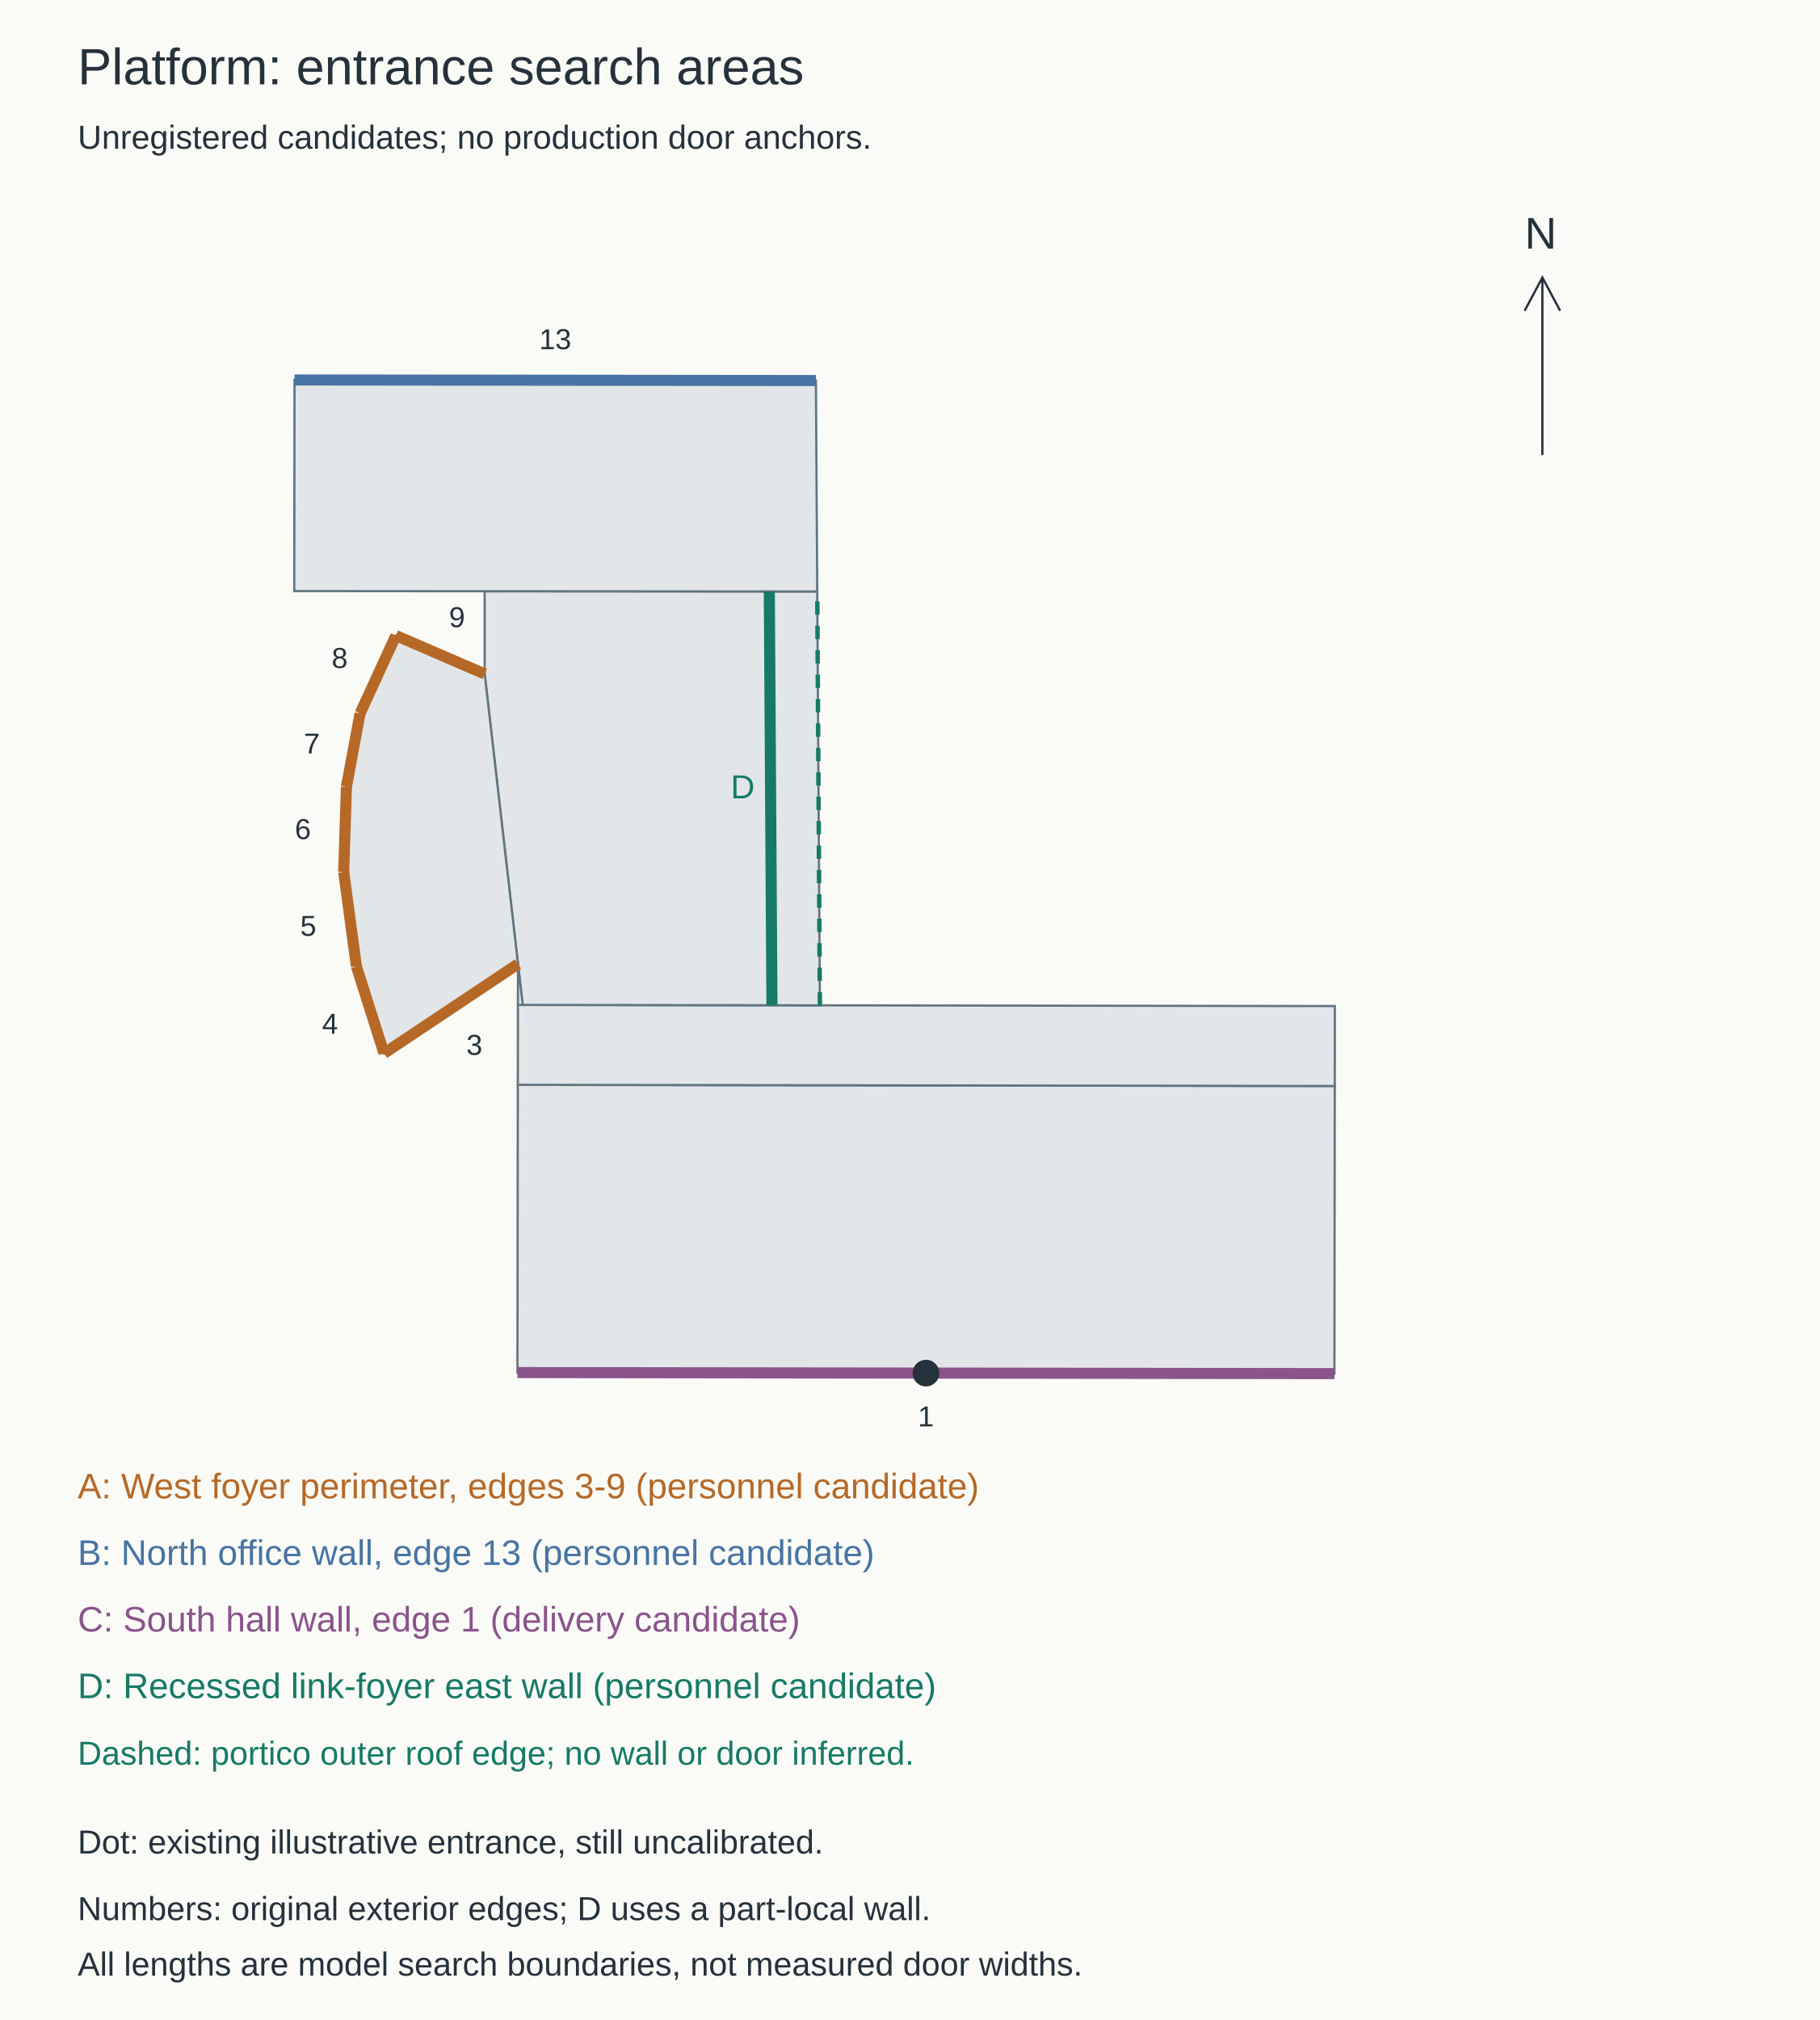
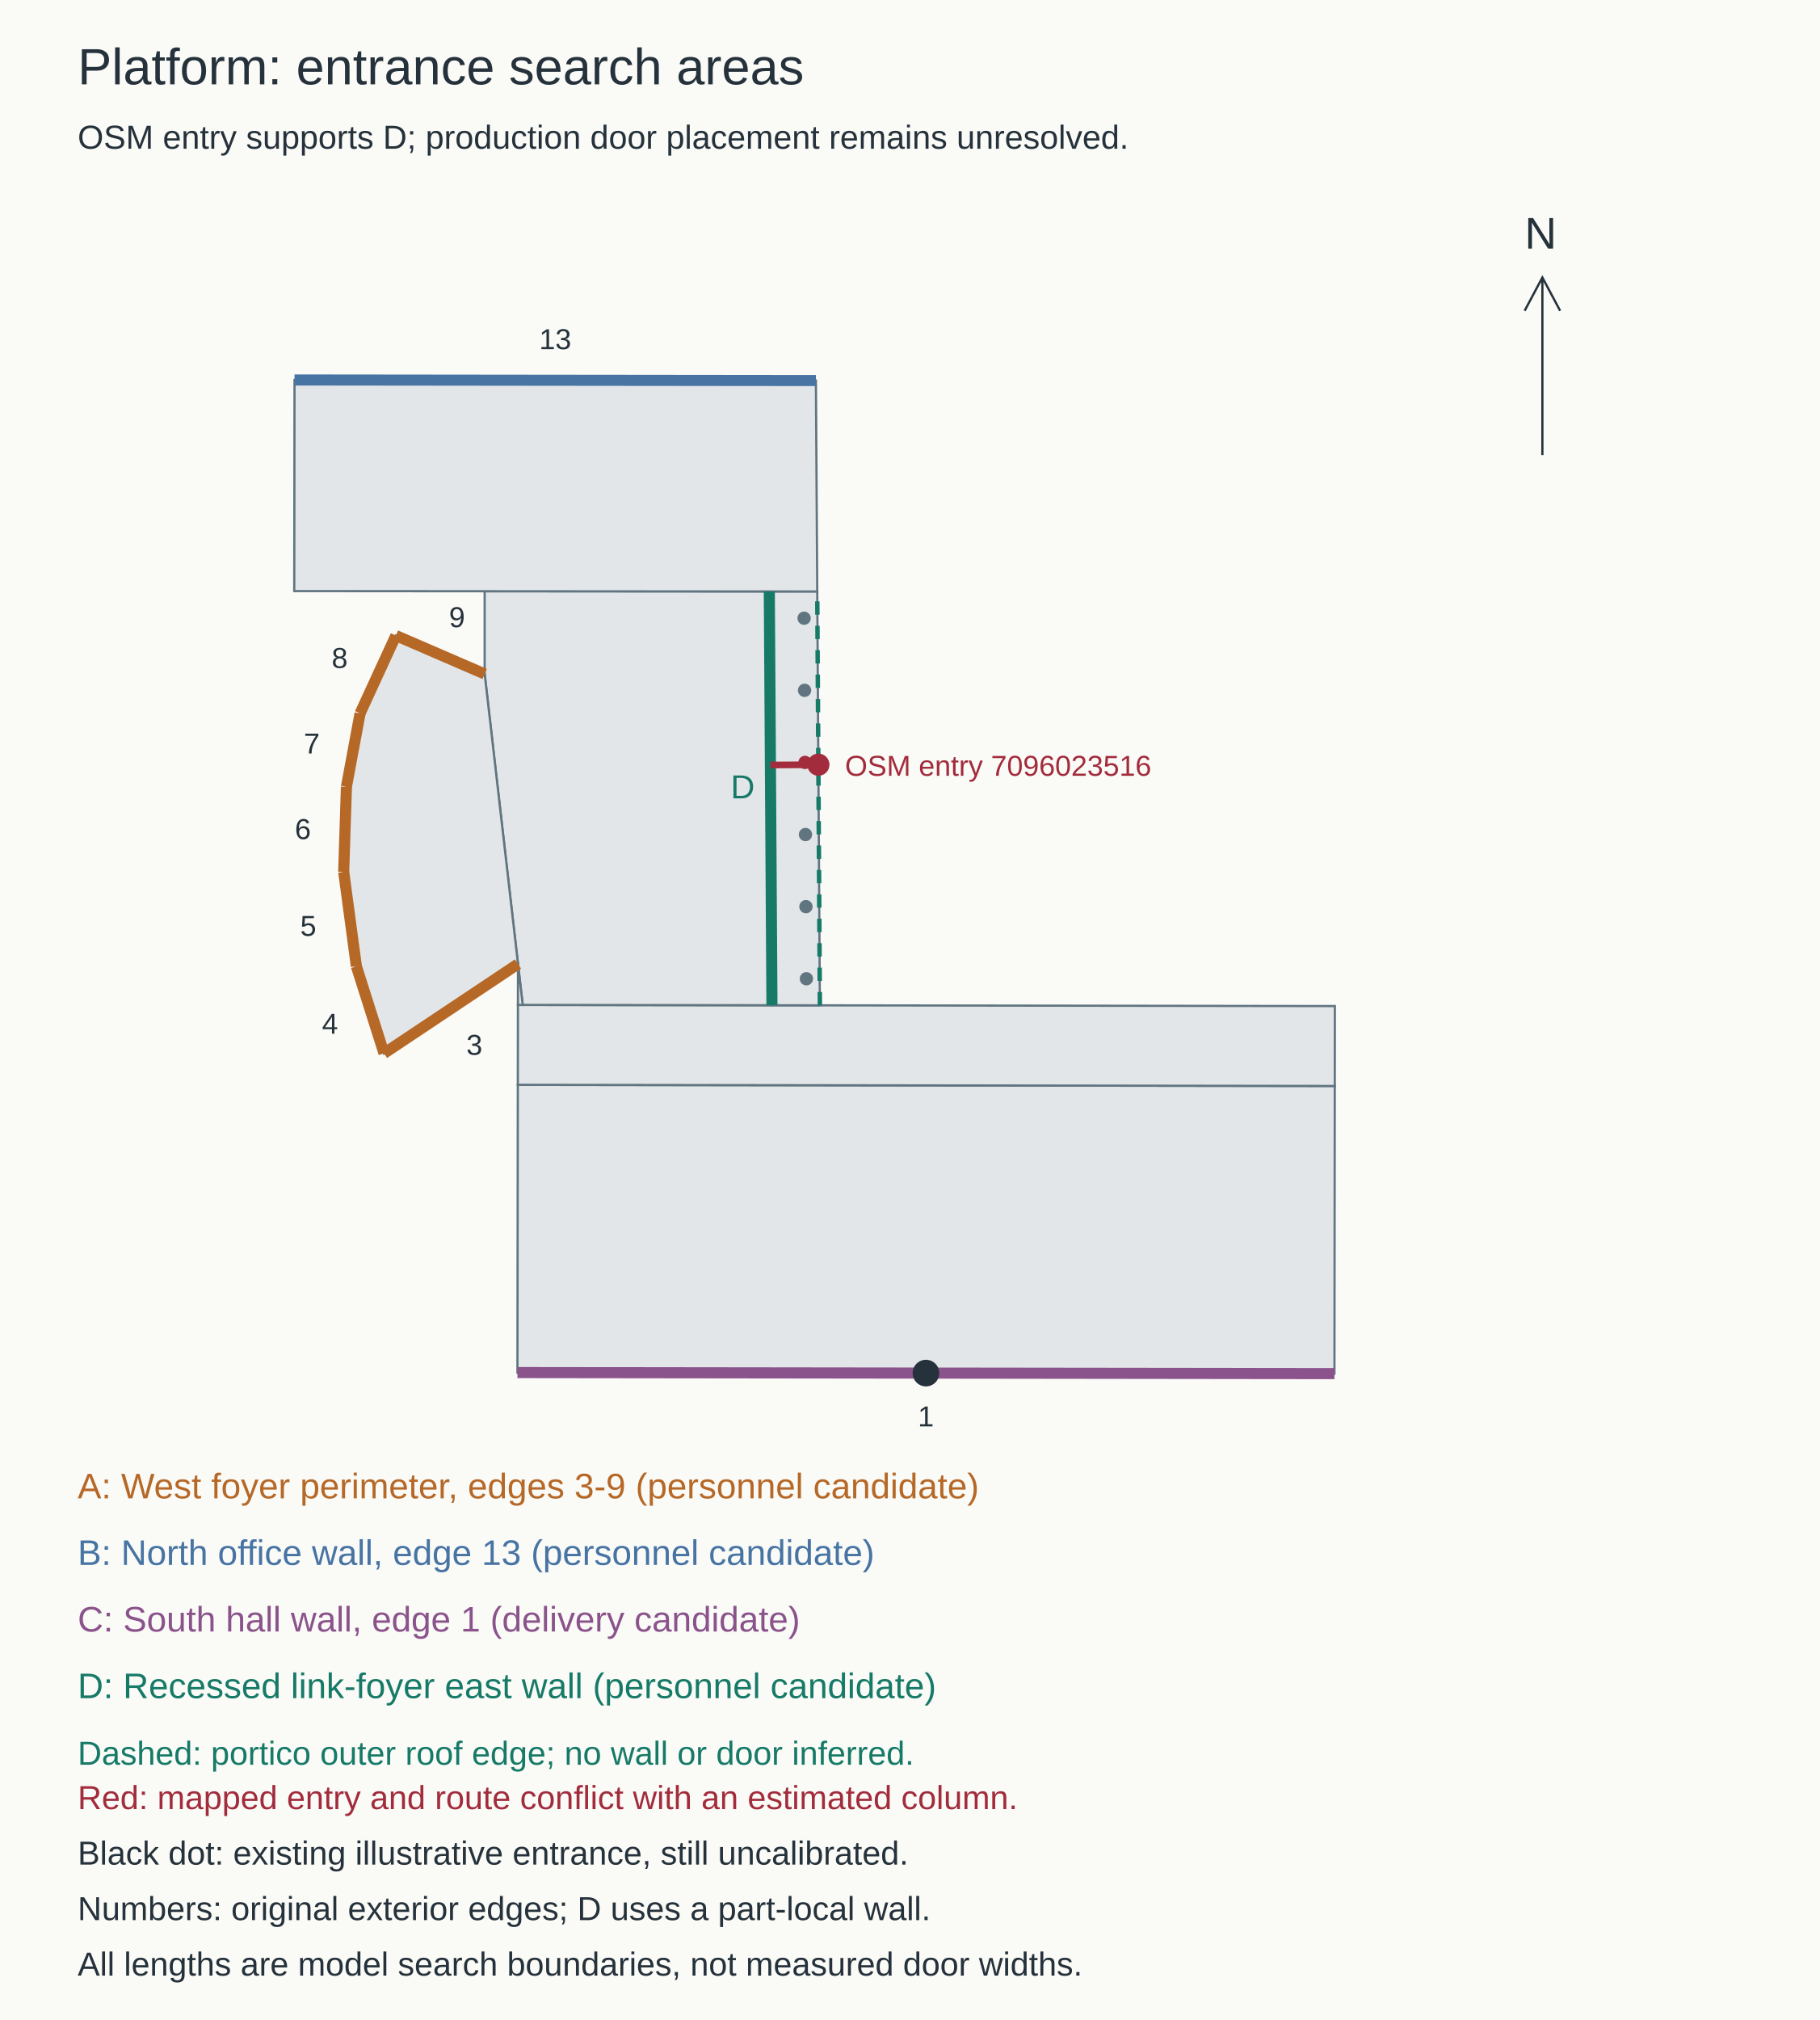
<svg xmlns="http://www.w3.org/2000/svg" width="820" height="910" viewBox="0 0 820 910">
  <rect width="820" height="910" fill="#fafaf7" />
  <g font-family="Arial,sans-serif" fill="#26323b">
    <text x="35" y="38" font-size="23">Platform: entrance search areas</text>
-     <text x="35" y="67" font-size="15">Unregistered candidates; no production door anchors.</text>
+     <text x="35" y="67" font-size="15">OSM entry supports D; production door placement remains unresolved.</text>
    <path d="M 601.45,489.23 L 233.33,488.70 L 233.16,618.34 L 601.30,618.81 L 601.45,489.23 Z" fill="#e2e6e8" stroke="#617581" />
    <path d="M 233.33,488.70 L 601.45,489.23 L 601.49,453.23 L 369.44,452.90 L 233.38,452.70 L 233.33,488.70 Z" fill="#e2e6e8" stroke="#617581" />
    <path d="M 347.84,452.86 L 346.65,266.45 L 218.39,266.35 L 218.39,303.62 L 235.53,452.70 L 347.84,452.86 Z" fill="#e2e6e8" stroke="#617581" />
    <path d="M 346.65,266.45 L 347.84,452.86 L 369.44,452.90 L 368.25,266.46 L 346.65,266.45 Z" fill="#e2e6e8" stroke="#617581" />
    <path d="M 233.41,434.26 L 233.38,452.70 L 235.53,452.70 L 218.39,303.62 L 178.38,286.32 L 162.25,321.38 L 156.10,354.44 L 154.87,392.78 L 160.59,435.33 L 173.03,474.54 L 233.41,434.26 Z" fill="#e2e6e8" stroke="#617581" />
    <path d="M 218.39,266.35 L 368.25,266.46 L 367.65,171.43 L 132.71,171.17 L 132.59,266.28 L 218.39,266.35 Z" fill="#e2e6e8" stroke="#617581" />
    <path d="M 233.41,434.26 L 173.03,474.54" fill="none" stroke="#b66827" stroke-width="5" />
    <text x="213.76" y="475.20" font-size="13" text-anchor="middle">3</text>
    <path d="M 173.03,474.54 L 160.59,435.33" fill="none" stroke="#b66827" stroke-width="5" />
    <text x="148.70" y="465.68" font-size="13" text-anchor="middle">4</text>
    <path d="M 160.59,435.33 L 154.87,392.78" fill="none" stroke="#b66827" stroke-width="5" />
    <text x="138.90" y="421.59" font-size="13" text-anchor="middle">5</text>
    <path d="M 154.87,392.78 L 156.10,354.44" fill="none" stroke="#b66827" stroke-width="5" />
    <text x="136.49" y="378.00" font-size="13" text-anchor="middle">6</text>
    <path d="M 156.10,354.44 L 162.25,321.38" fill="none" stroke="#b66827" stroke-width="5" />
    <text x="140.50" y="339.44" font-size="13" text-anchor="middle">7</text>
    <path d="M 162.25,321.38 L 178.38,286.32" fill="none" stroke="#b66827" stroke-width="5" />
    <text x="153.06" y="300.91" font-size="13" text-anchor="middle">8</text>
    <path d="M 178.38,286.32 L 218.39,303.62" fill="none" stroke="#b66827" stroke-width="5" />
    <text x="205.93" y="282.53" font-size="13" text-anchor="middle">9</text>
    <path d="M 132.71,171.17 L 367.65,171.43" fill="none" stroke="#4774a3" stroke-width="5" />
    <text x="250.20" y="157.30" font-size="13" text-anchor="middle">13</text>
    <path d="M 601.30,618.81 L 233.16,618.34" fill="none" stroke="#8b538b" stroke-width="5" />
    <text x="417.21" y="642.57" font-size="13" text-anchor="middle">1</text>
    <path d="M 347.84,452.86 L 346.65,266.45" fill="none" stroke="#167a67" stroke-width="5" />
    <path d="M 369.44,452.90 L 368.25,266.46" fill="none" stroke="#167a67" stroke-width="2" stroke-dasharray="6 5" />
    <text x="329.25" y="359.65" font-size="15" fill="#167a67">D</text>
+     <path d="M 368.75,344.49 L 347.15,344.63" fill="none" stroke="#a22c3c" stroke-width="3" />
+     <circle cx="362.33" cy="278.50" r="3" fill="#617581" />
+     <circle cx="362.54" cy="310.99" r="3" fill="#617581" />
+     <circle cx="362.74" cy="343.47" r="3" fill="#a22c3c" />
+     <circle cx="362.95" cy="375.96" r="3" fill="#617581" />
+     <circle cx="363.16" cy="408.45" r="3" fill="#617581" />
+     <circle cx="363.36" cy="440.93" r="3" fill="#617581" />
+     <circle cx="368.76" cy="344.49" r="5" fill="#a22c3c" />
+     <text x="380.76" y="349.49" font-size="13" fill="#a22c3c">OSM entry 7096023516</text>
    <circle cx="417.23" cy="618.57" r="6" fill="#26323b" />
    <path d="M 695,205 L 695,125 M 687,140 L 695,125 L 703,140" fill="none" stroke="#26323b" />
    <text x="687" y="112" font-size="20">N</text>
    <text x="35" y="675" font-size="16" fill="#b66827">A: West foyer perimeter, edges 3-9 (personnel candidate)</text>
    <text x="35" y="705" font-size="16" fill="#4774a3">B: North office wall, edge 13 (personnel candidate)</text>
    <text x="35" y="735" font-size="16" fill="#8b538b">C: South hall wall, edge 1 (delivery candidate)</text>
    <text x="35" y="765" font-size="16" fill="#167a67">D: Recessed link-foyer east wall (personnel candidate)</text>
    <text x="35" y="795" font-size="15" fill="#167a67">Dashed: portico outer roof edge; no wall or door inferred.</text>
-     <text x="35" y="835" font-size="15">Dot: existing illustrative entrance, still uncalibrated.</text>
+     <text x="35" y="815" font-size="15" fill="#a22c3c">Red: mapped entry and route conflict with an estimated column.</text>
+     <text x="35" y="840" font-size="15">Black dot: existing illustrative entrance, still uncalibrated.</text>
    <text x="35" y="865" font-size="15">Numbers: original exterior edges; D uses a part-local wall.</text>
    <text x="35" y="890" font-size="15">All lengths are model search boundaries, not measured door widths.</text>
  </g>
</svg>
